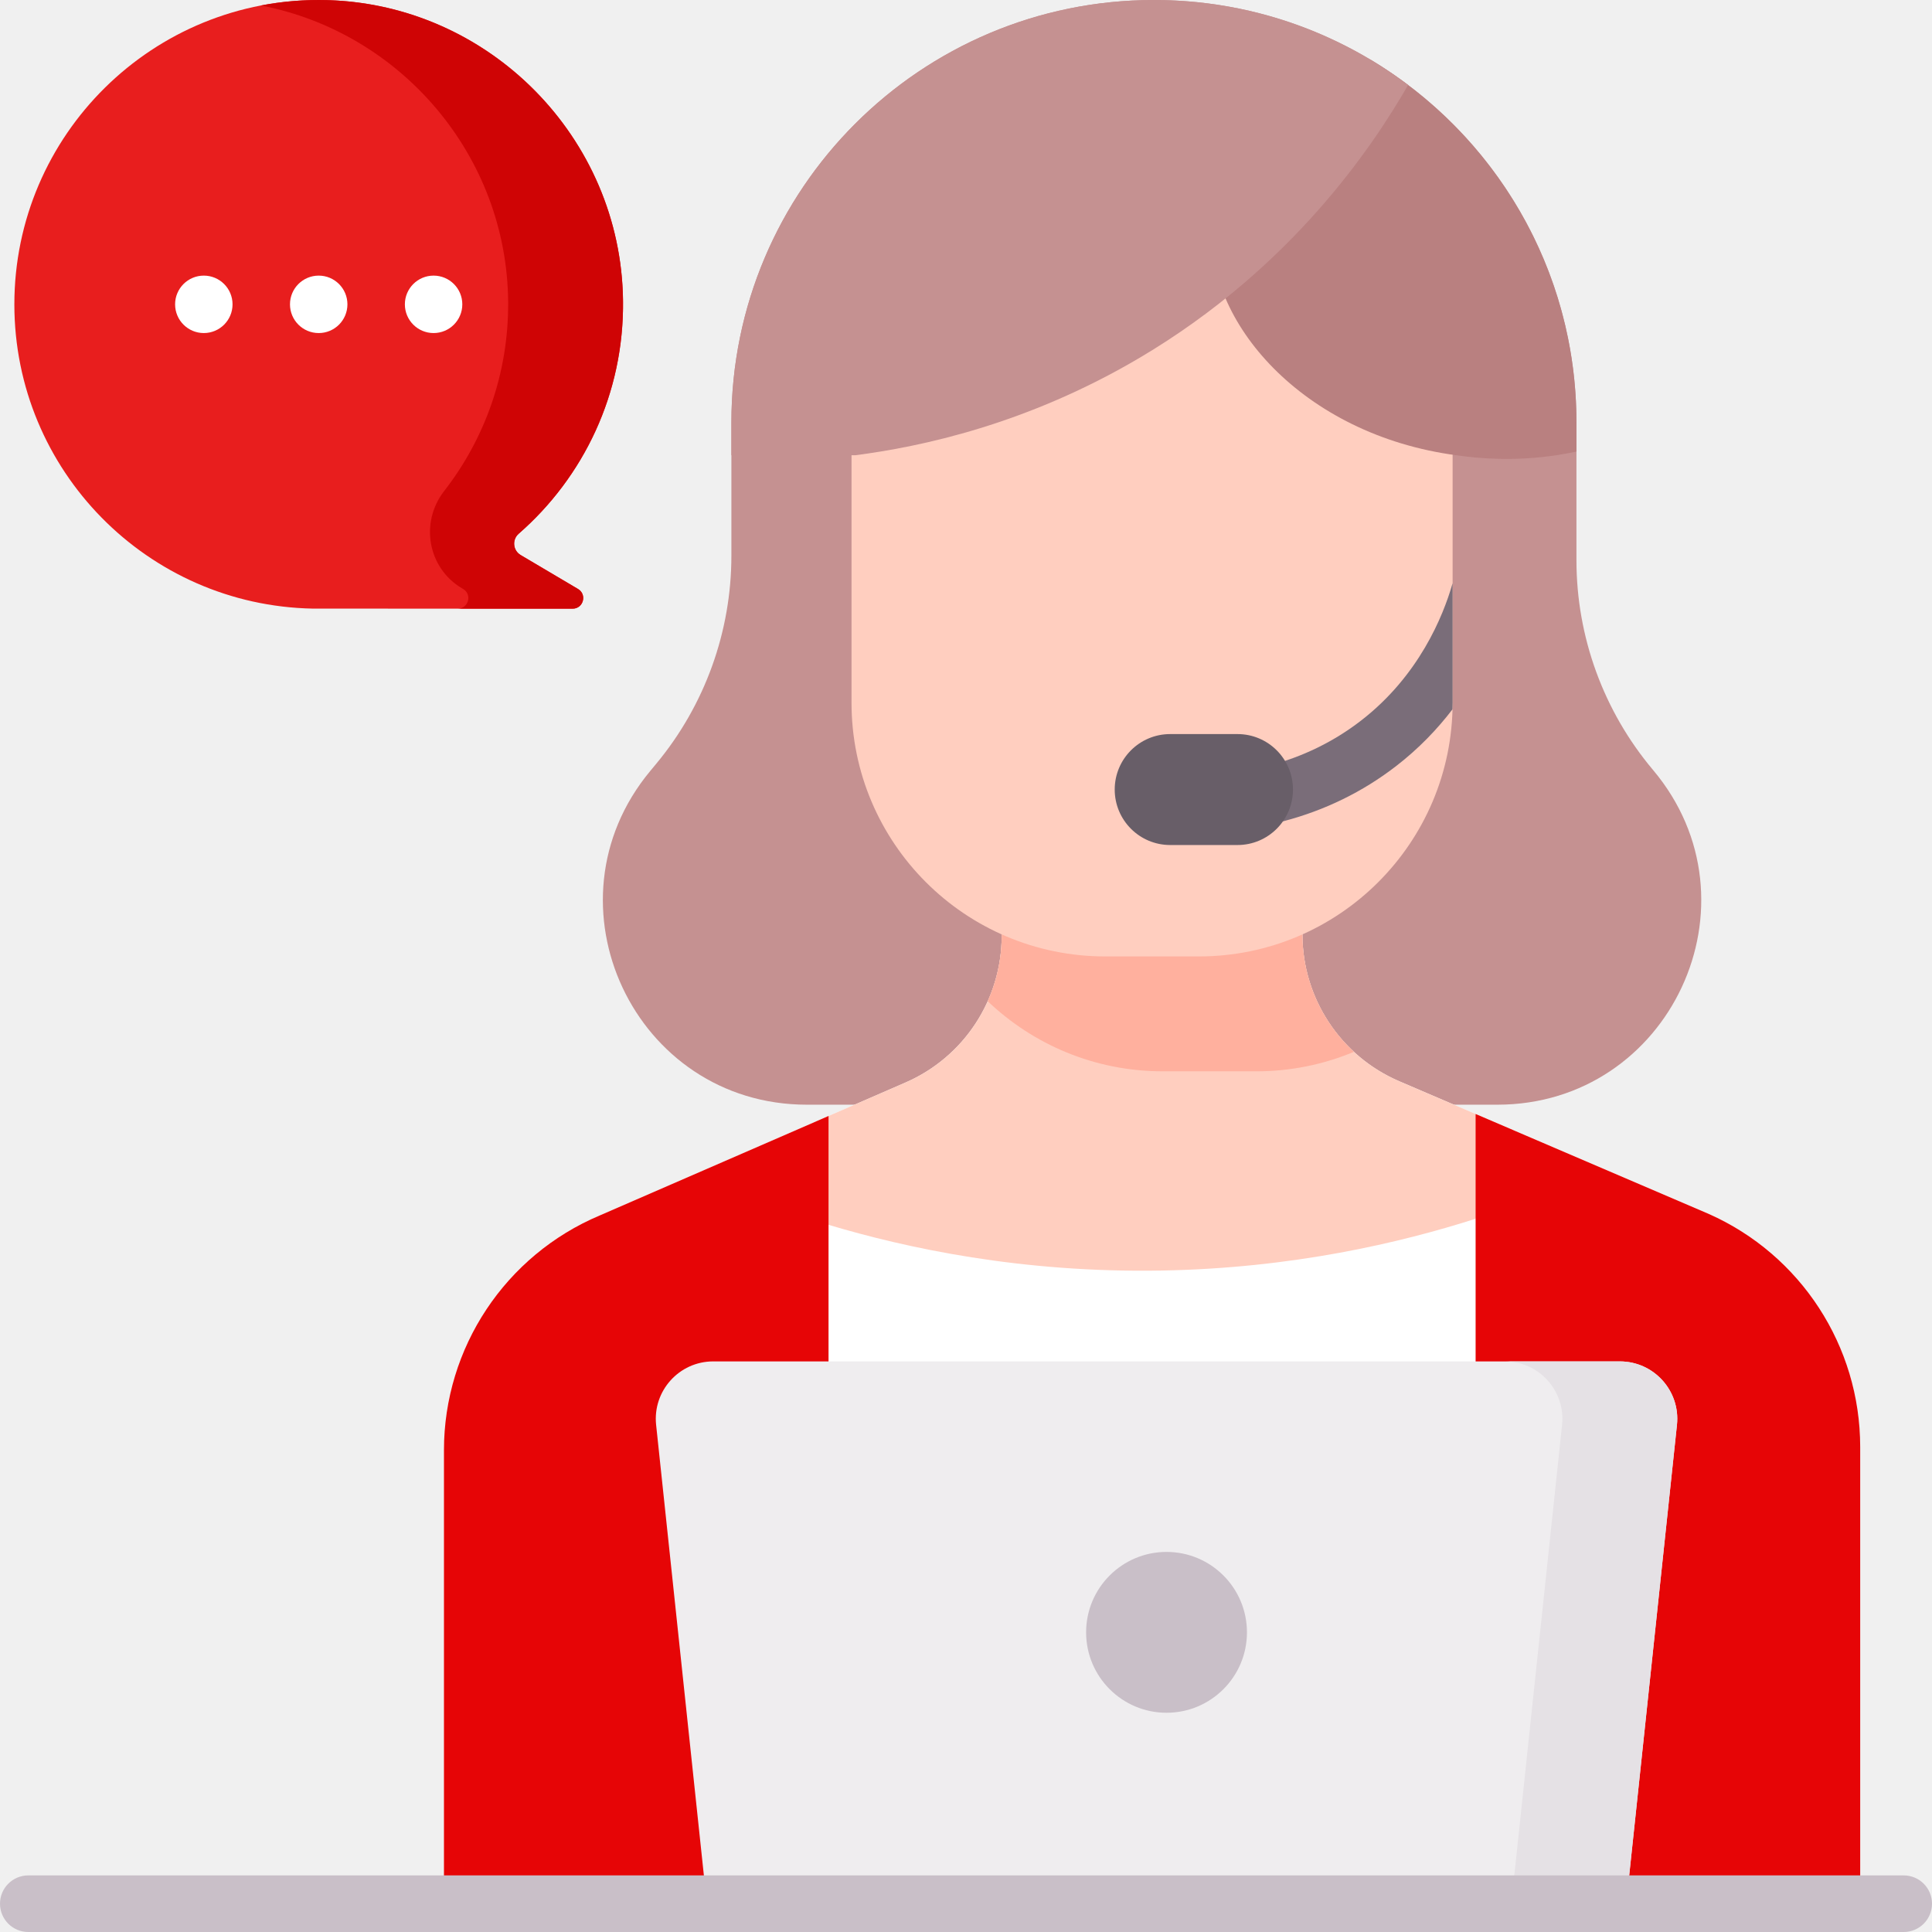
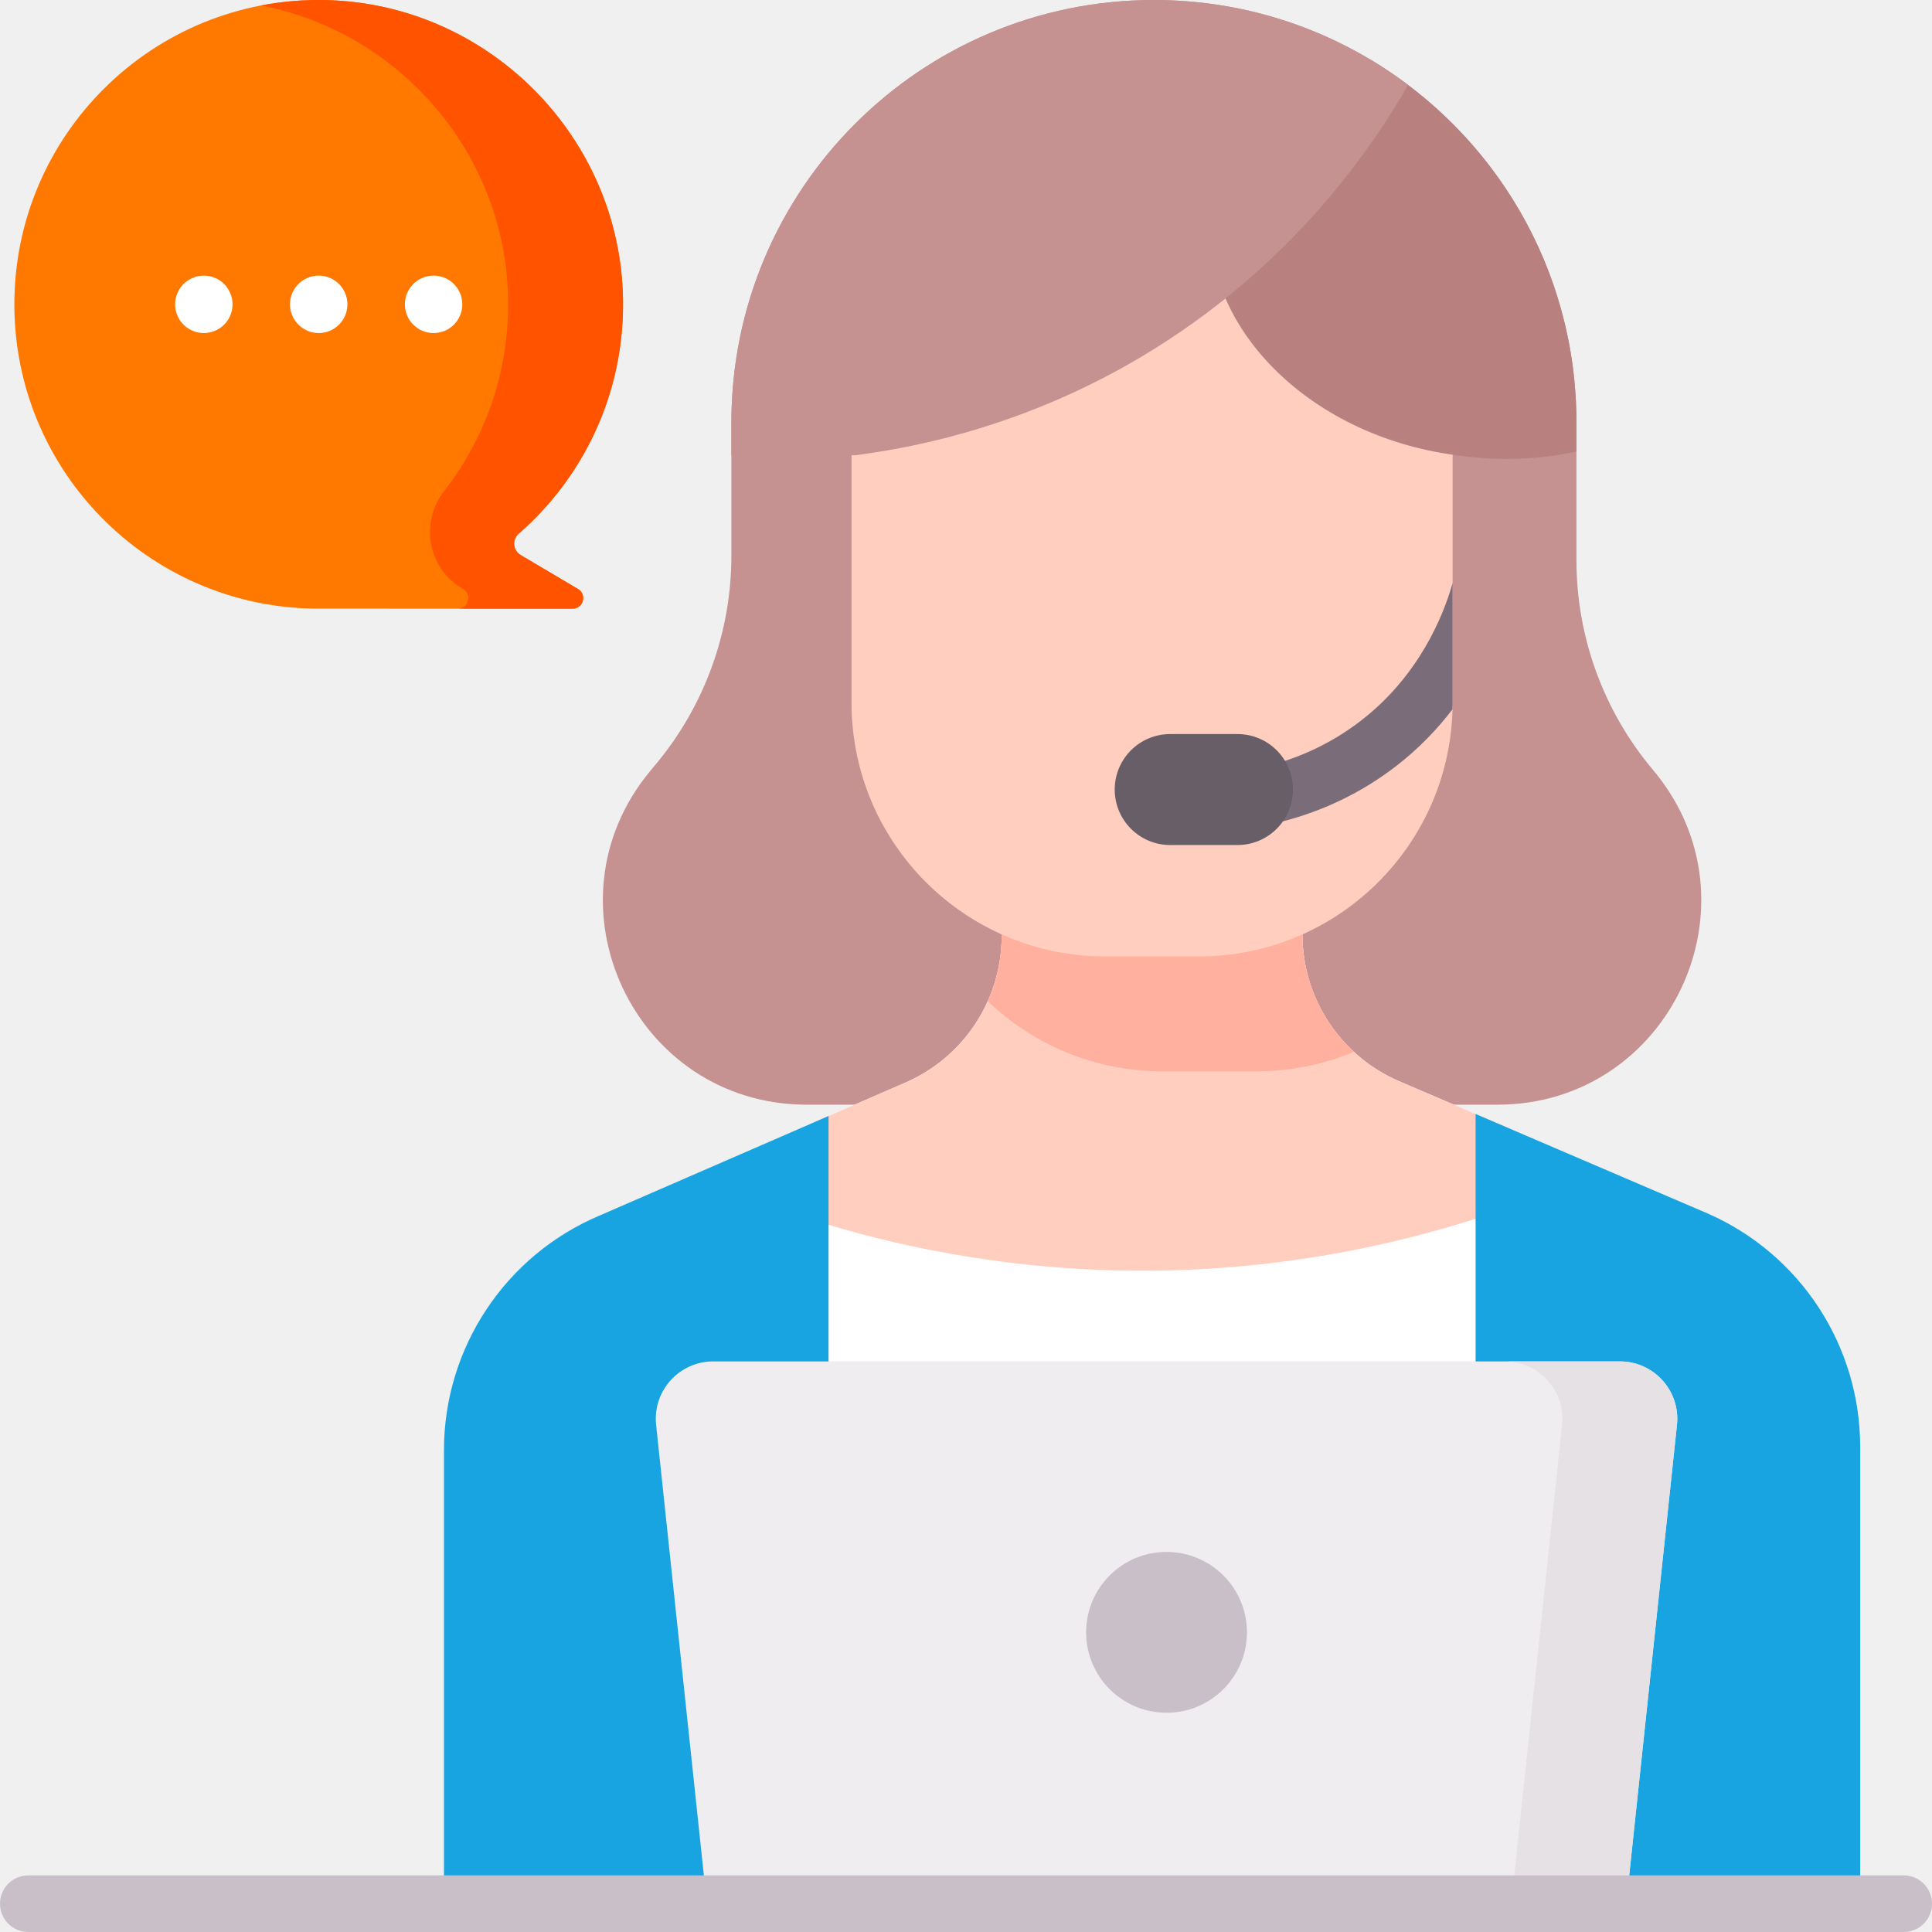
<svg xmlns="http://www.w3.org/2000/svg" id="Capa_1" enable-background="new 0 0 512 512" height="512" viewBox="0 0 512 512" width="512">
  <g>
    <g>
      <g>
-         <path d="m3.806 80.654c0-44.939 36.754-81.294 81.842-80.645 43.675.628 79.188 36.446 79.464 80.124.155 24.461-10.583 46.414-27.645 61.305-1.801 1.571-1.541 4.439.516 5.656l15.197 8.992c2.457 1.454 1.426 5.22-1.429 5.22l-68.818-.017c-43.839-.815-79.127-36.602-79.127-80.635z" fill="#E81E1E" />
+         <path d="m3.806 80.654c0-44.939 36.754-81.294 81.842-80.645 43.675.628 79.188 36.446 79.464 80.124.155 24.461-10.583 46.414-27.645 61.305-1.801 1.571-1.541 4.439.516 5.656l15.197 8.992c2.457 1.454 1.426 5.22-1.429 5.22l-68.818-.017c-43.839-.815-79.127-36.602-79.127-80.635z" fill="#ff7800" />
      </g>
    </g>
-     <path d="m153.18 156.086-15.198-8.992c-2.046-1.21-2.33-4.074-.539-5.636 17.257-15.049 28.051-37.322 27.66-62.108-.677-42.873-35.377-78.066-78.238-79.315-6.078-.177-12.01.32-17.727 1.419 37.047 7.102 65.281 39.757 65.527 78.678.119 18.849-6.23 36.209-16.956 49.996-6.477 8.325-4.372 20.397 4.706 25.769l.318.188c2.43 1.438 1.444 5.132-1.339 5.212l30.356.007c2.855.002 3.887-3.765 1.43-5.218z" fill="#CF0405" />
+     <path d="m153.18 156.086-15.198-8.992c-2.046-1.21-2.33-4.074-.539-5.636 17.257-15.049 28.051-37.322 27.66-62.108-.677-42.873-35.377-78.066-78.238-79.315-6.078-.177-12.01.32-17.727 1.419 37.047 7.102 65.281 39.757 65.527 78.678.119 18.849-6.23 36.209-16.956 49.996-6.477 8.325-4.372 20.397 4.706 25.769l.318.188c2.43 1.438 1.444 5.132-1.339 5.212l30.356.007c2.855.002 3.887-3.765 1.43-5.218z" fill="#ff5300" />
    <g>
      <g>
        <path d="m396.792 292.755h-182.966c-45.698 0-70.706-53.256-41.519-88.42l1.623-1.956c12.858-15.491 19.896-34.99 19.896-55.122v-35.283c.001-61.842 50.133-111.974 111.975-111.974 61.842 0 111.974 50.132 111.974 111.974v36.474c0 20.343 7.186 40.032 20.29 55.593 29.551 35.092 4.605 88.714-41.273 88.714z" fill="#c59191" />
        <path d="m492.97 383.43v120.96h-375.32v-120.05c0-27.18 16.29-51.71 41.33-62.25l60.59-26.34 20.4-8.87c15.48-6.73 25.49-22 25.49-38.88v-7.83h79.69v7.43c0 16.95 10.11 32.28 25.7 38.96l81.95 35.13c24.42 10.82 40.17 35.02 40.17 61.74z" fill="#fff" />
        <path d="m219.565 324.59c20.679 6.179 51.116 12.769 88.217 12.12 34.811-.608 63.387-7.377 83.271-13.728l9.88-23.527-30.086-12.895c-15.586-6.681-25.692-22.006-25.692-38.964v-7.424h-79.69v7.828c0 16.878-10.012 32.147-25.489 38.877l-24.368 10.595z" fill="#ffcebf" />
-         <g fill="#e60506">
+         <g fill="#18a4e0">
          <path d="m452.796 321.685-61.732-26.459-.011.001v209.161h101.918v-120.957c0-26.717-15.749-50.922-40.175-61.746z" />
          <path d="m219.57 295.75v208.64h-101.92v-120.05c0-27.18 16.29-51.71 41.33-62.25z" />
        </g>
      </g>
      <g>
        <path d="m332.933 283.912c9.168 0 17.904-1.841 25.867-5.163-8.542-7.885-13.646-19.105-13.646-31.152v-7.424h-79.69v7.827c0 6.097-1.313 11.982-3.712 17.332 12.067 11.503 28.392 18.579 46.379 18.579h24.802z" fill="#ffb09e" />
        <path d="m384.957 120.293v65.925c0 37.14-30.108 67.247-67.247 67.247h-24.801c-37.14 0-67.247-30.108-67.247-67.247v-65.925c0-24.161 19.586-43.748 43.748-43.748h71.8c24.161.001 43.747 19.587 43.747 43.748z" fill="#ffcebf" />
        <path d="m384.957 154.593c-.03.091-.067.179-.094.272-2.431 8.395-8.811 24.253-24.229 36.142-7.179 5.537-15.368 9.537-24.338 11.891-4.066 1.067-6.498 5.228-5.431 9.294.898 3.419 3.981 5.682 7.358 5.682.639 0 1.289-.081 1.937-.251 10.952-2.874 20.968-7.773 29.771-14.56 6.079-4.688 10.999-9.866 14.982-15.072.015-.59.045-1.177.045-1.771v-31.627z" fill="#7a6d79" />
        <path d="m327.949 223.939h-17.837c-8.119 0-14.701-6.582-14.701-14.701 0-8.119 6.582-14.701 14.701-14.701h17.837c8.119 0 14.701 6.582 14.701 14.701-.001 8.12-6.582 14.701-14.701 14.701z" fill="#685e68" />
        <g>
          <path d="m321.201 59.097c1.708-21.54 22.33-35.835 42.067-43.239 32.649 19.563 54.507 55.284 54.507 96.115v7.698c-1.805.379-3.601.711-5.377.976-10.873 1.624-20.132.921-26.458 0-40.763-5.43-66.802-35.535-64.739-61.55z" fill="#b98080" />
          <path d="m305.801 0c25.288 0 48.616 8.386 67.361 22.525-9.351 16.271-30.823 48.441-71.086 72.257-29.89 17.681-58.074 23.622-75.43 25.865h-32.818v-8.674c-.001-61.841 50.131-111.973 111.973-111.973z" fill="#c59191" />
        </g>
      </g>
    </g>
    <path d="m430.971 504.388h-243.654l-13.439-126.775c-.953-8.992 6.096-16.828 15.138-16.828h240.257c9.042 0 16.091 7.836 15.138 16.828z" fill="#efedef" />
    <path d="m429.272 360.785h-30.446c9.042 0 16.091 7.836 15.138 16.828l-13.439 126.776h30.446l13.439-126.776c.954-8.992-6.095-16.828-15.138-16.828z" fill="#e5e1e5" />
    <g>
      <path d="m504.5 512h-497c-4.143 0-7.5-3.358-7.5-7.5s3.357-7.5 7.5-7.5h497c4.143 0 7.5 3.358 7.5 7.5s-3.357 7.5-7.5 7.5z" fill="#c9bfc8" />
    </g>
    <circle cx="309.144" cy="432.587" fill="#c9bfc8" r="21.312" />
    <g fill="#fff">
      <circle cx="54.014" cy="80.653" r="7.611" />
      <circle cx="84.46" cy="80.653" r="7.611" />
      <circle cx="114.906" cy="80.653" r="7.611" />
    </g>
  </g>
</svg>
